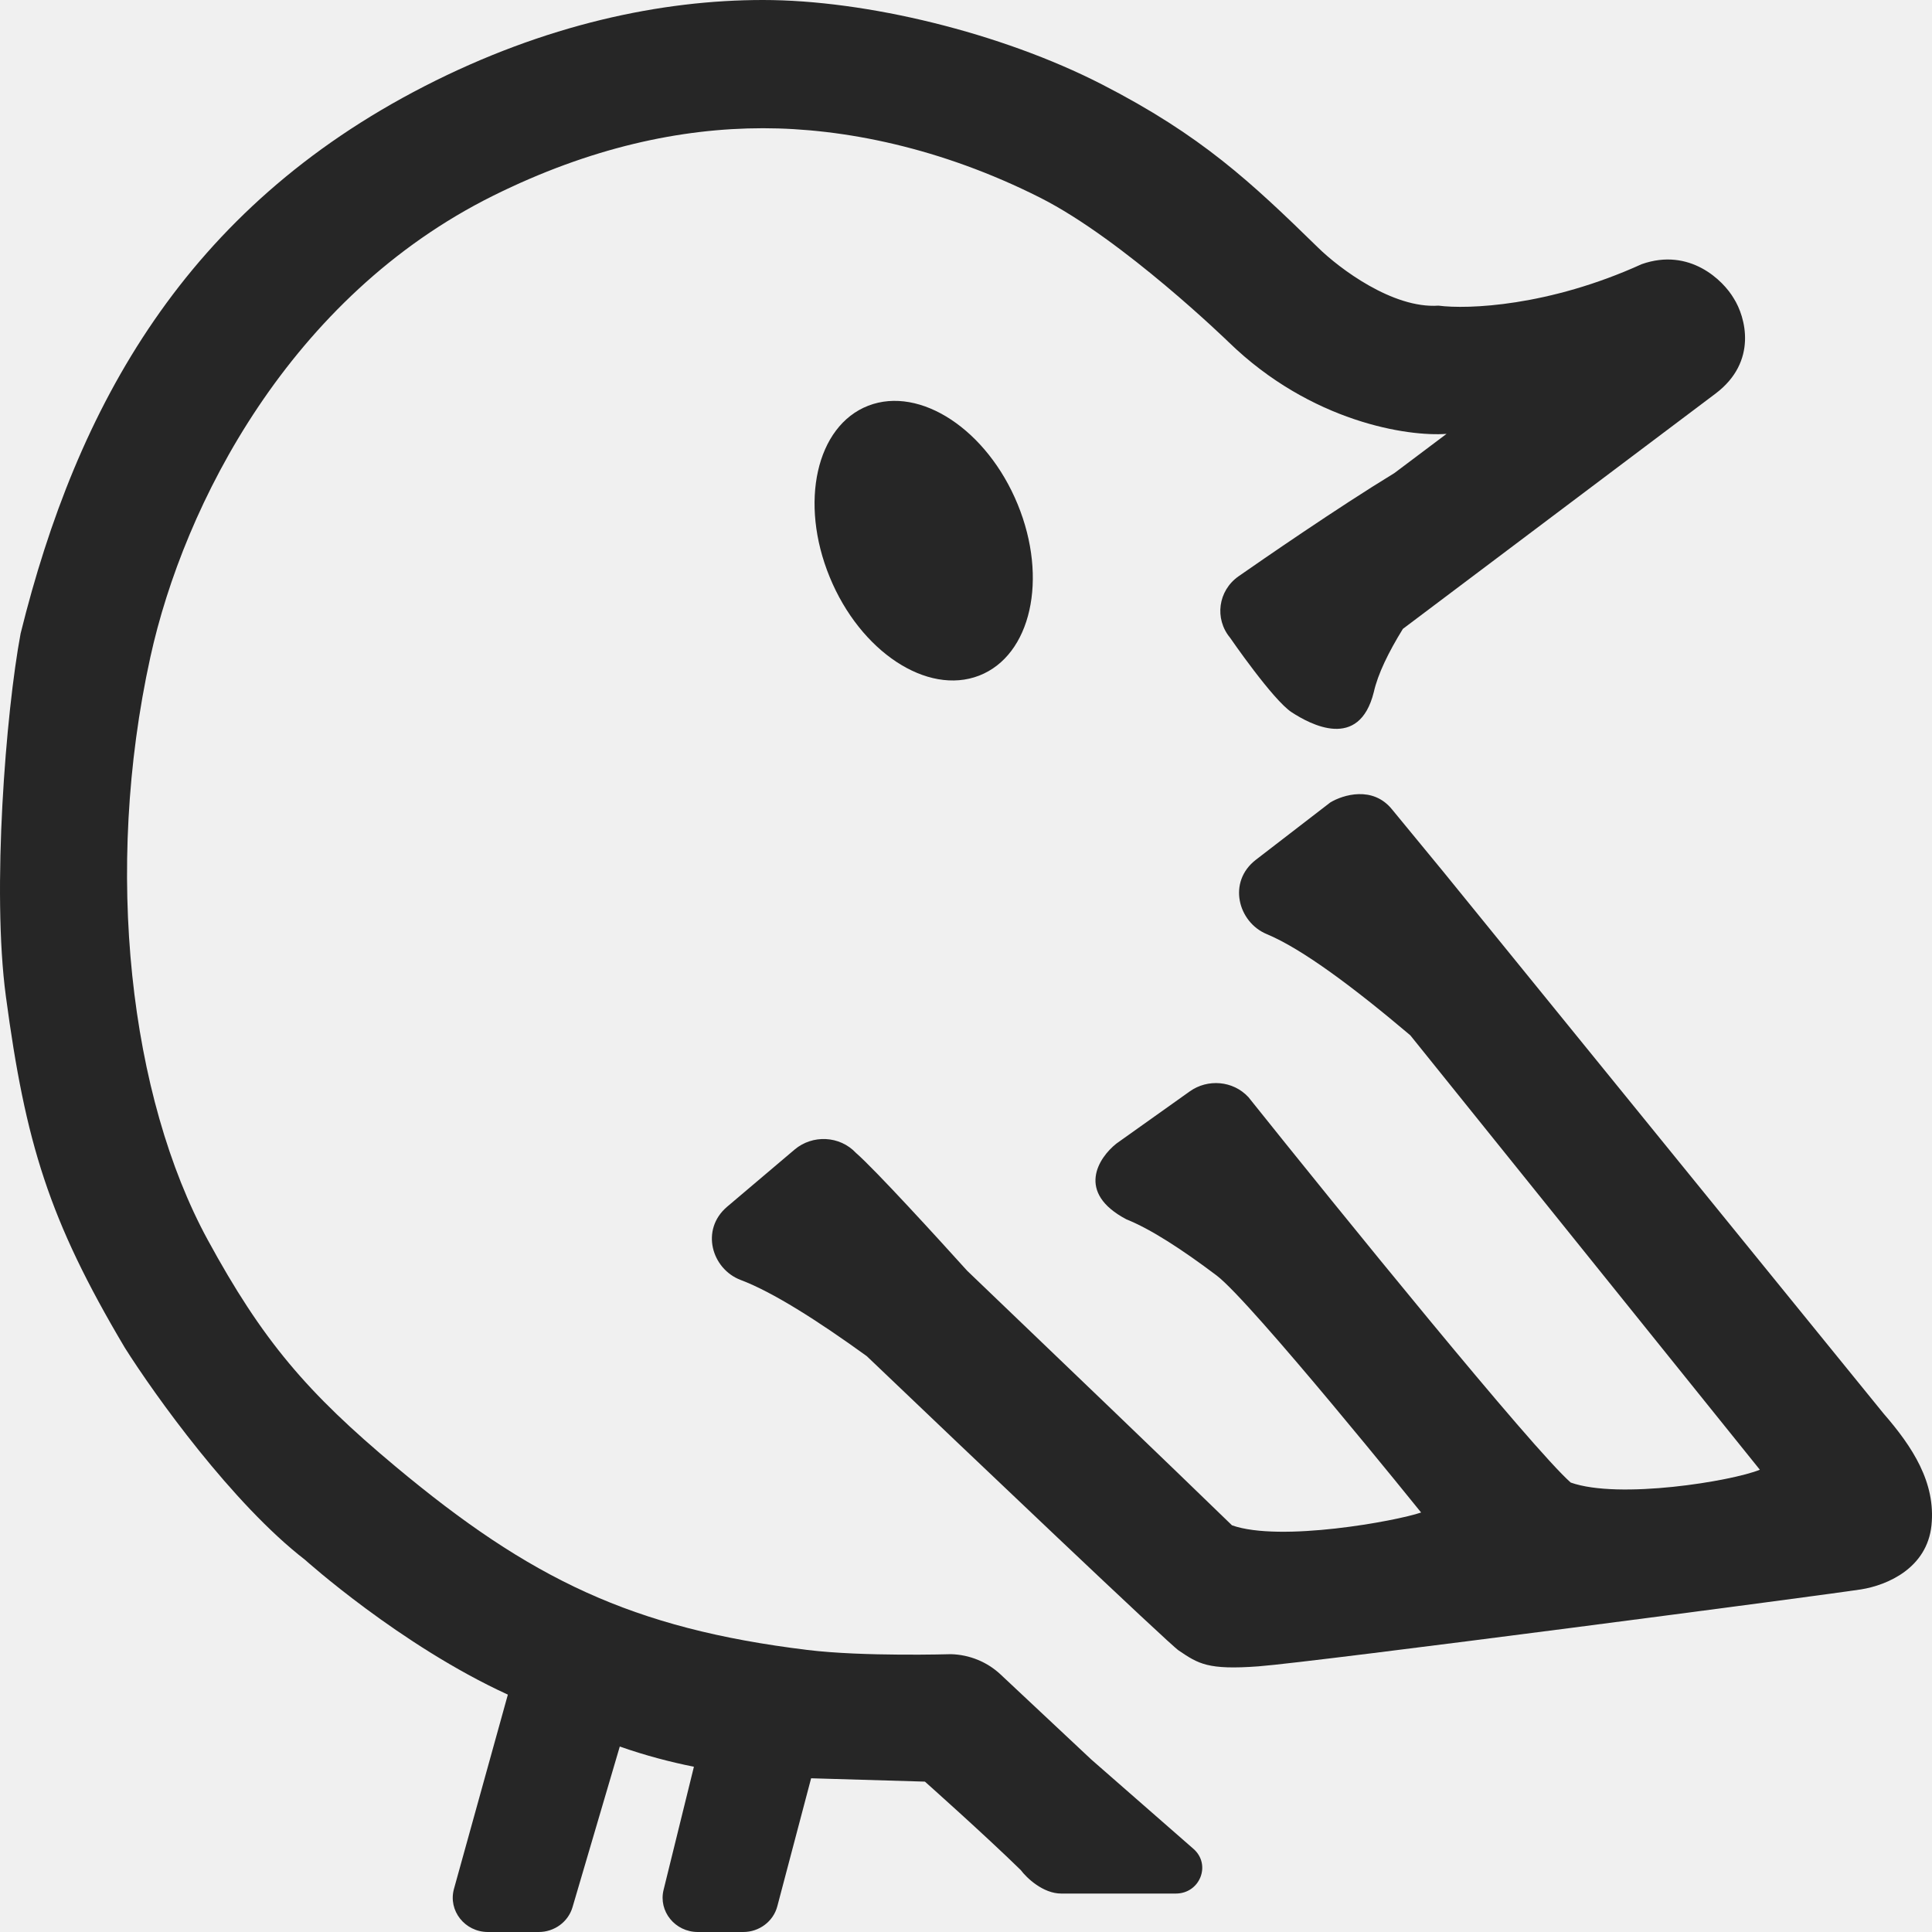
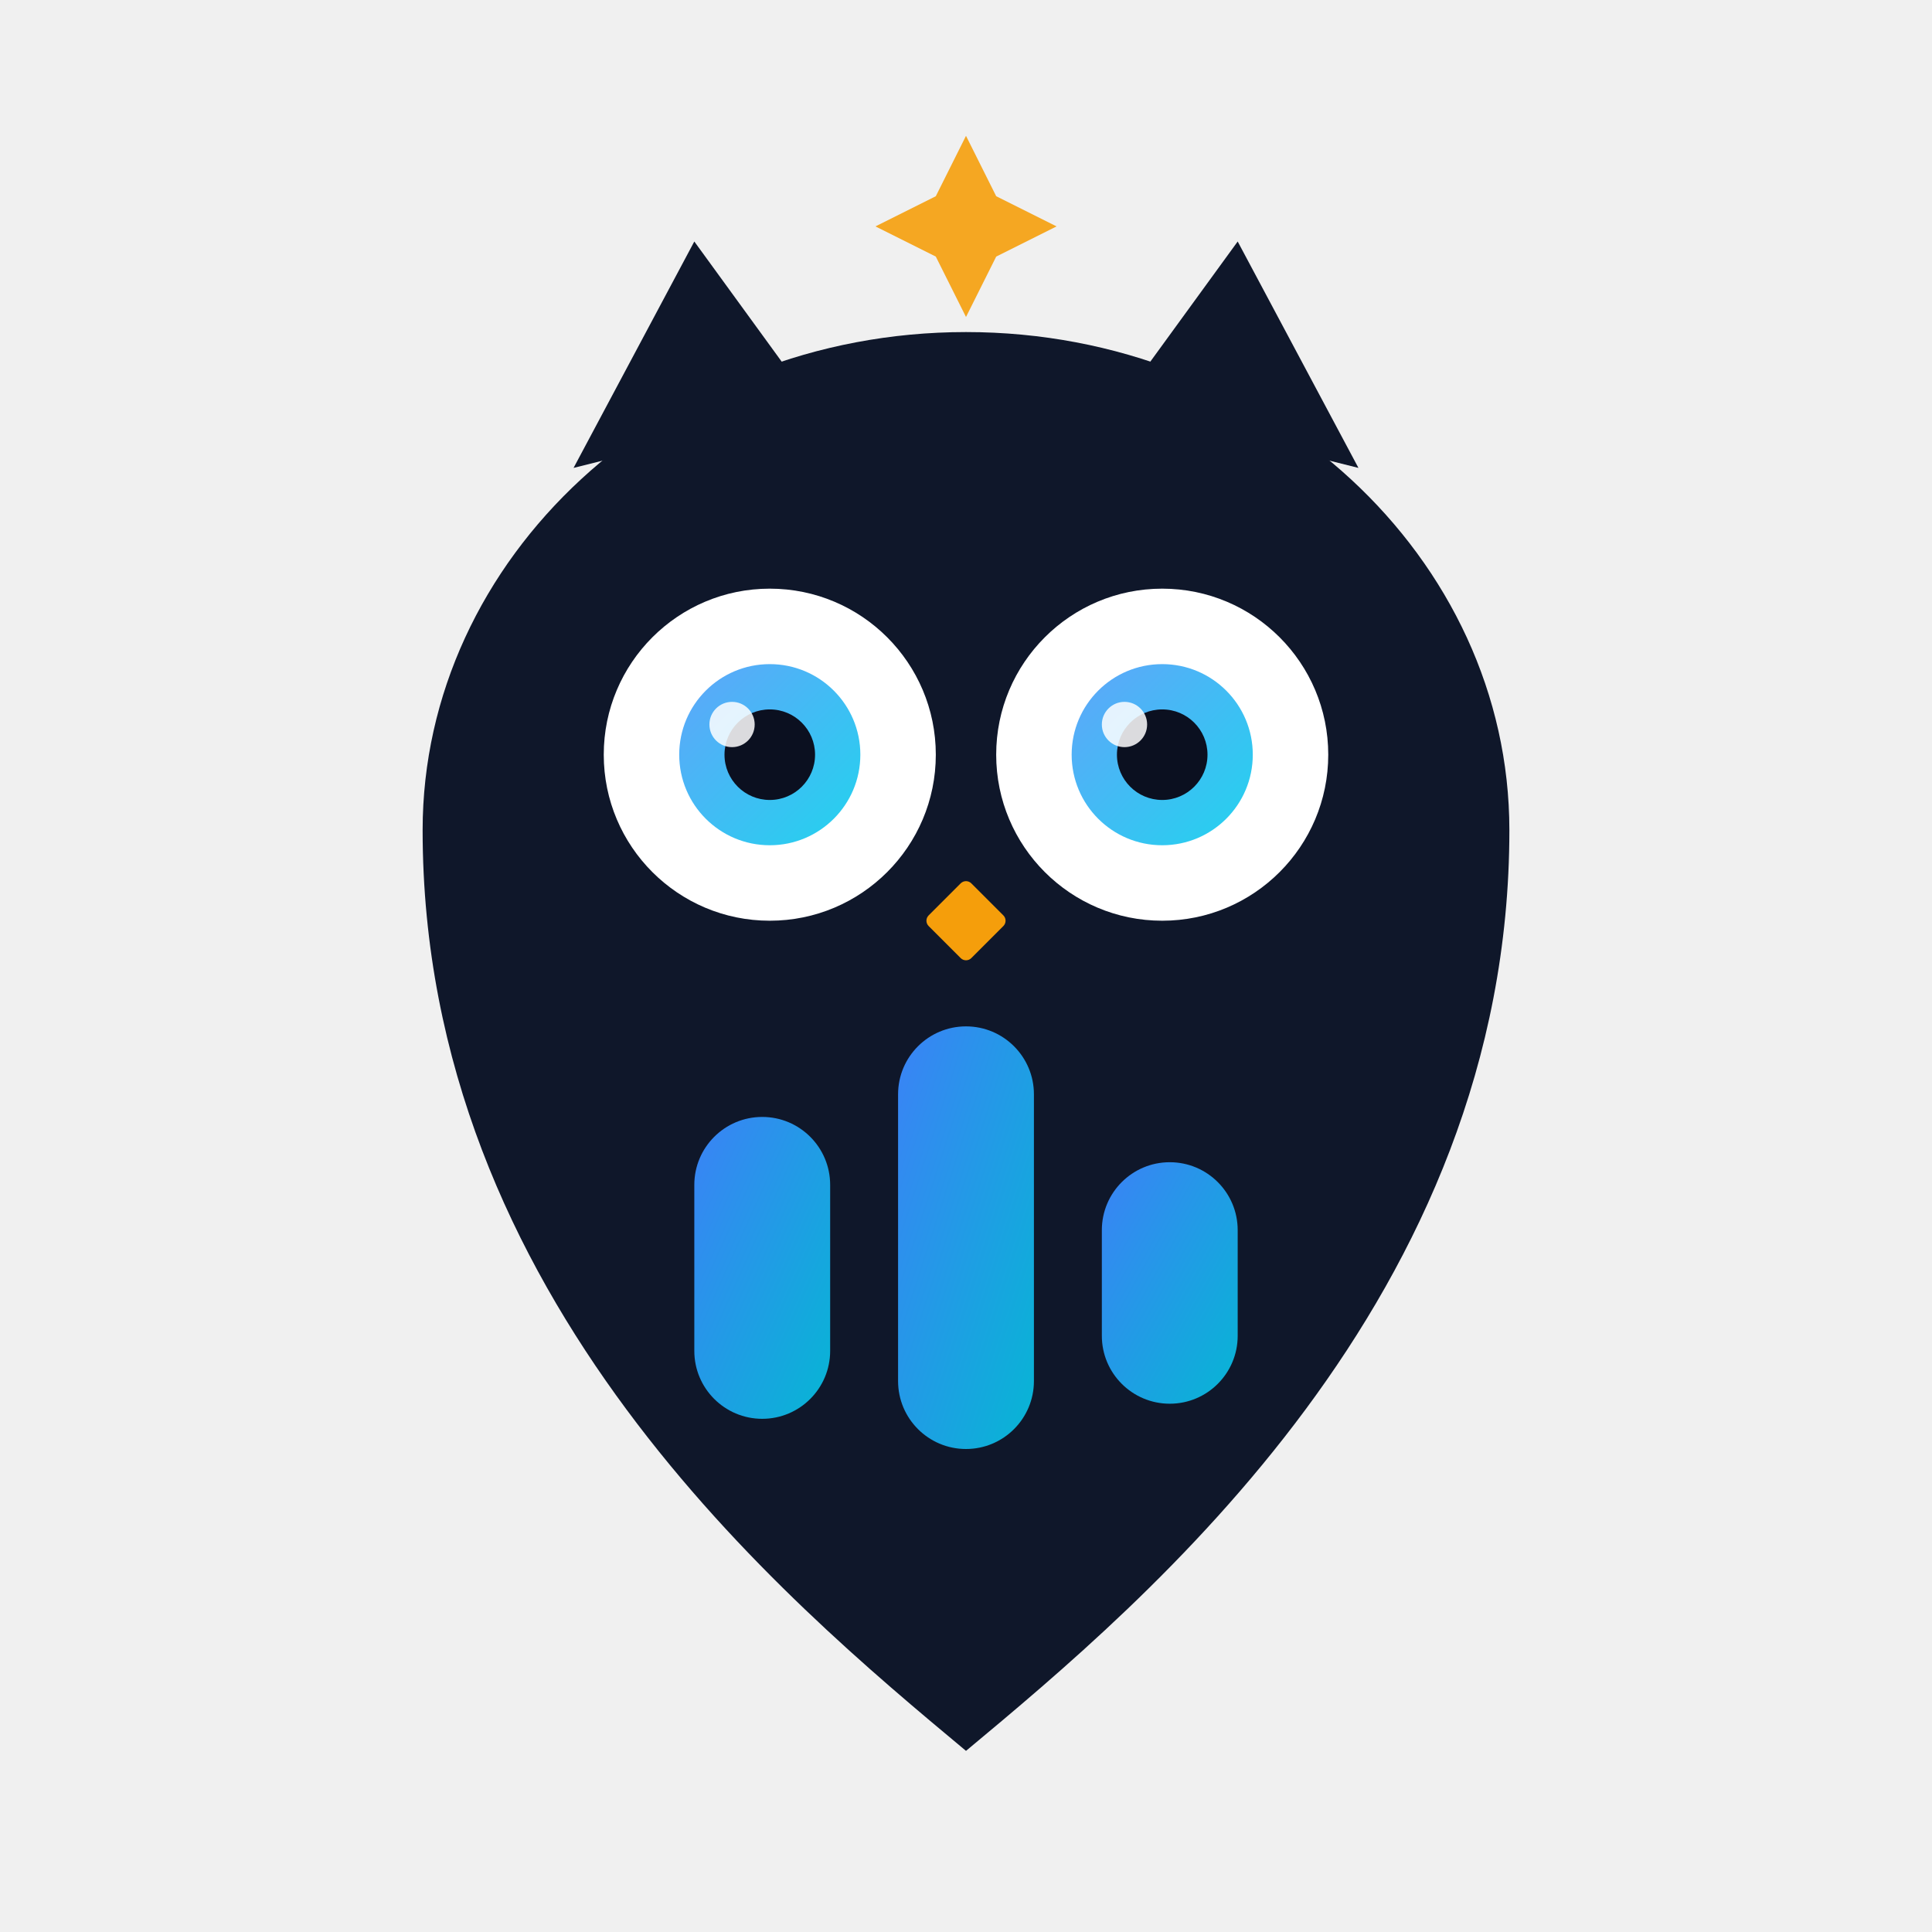
- <svg xmlns="http://www.w3.org/2000/svg" width="30" height="30" viewBox="0 0 30 30" fill="none">
-   <path d="M15.802 7.83C16.278 8.987 16.01 10.178 15.204 10.491C14.398 10.803 13.359 10.119 12.884 8.962C12.408 7.804 12.676 6.613 13.482 6.3C14.288 5.988 15.327 6.673 15.802 7.83Z" fill="#262626" />
-   <path d="M29.25 21.952C29.697 22.466 30.06 23.021 29.992 23.685C29.923 24.349 29.309 24.614 28.899 24.68C28.489 24.747 20.428 25.808 19.54 25.875C18.754 25.933 18.61 25.836 18.303 25.629C18.165 25.54 15.016 22.545 13.459 21.058C12.69 20.502 11.994 20.061 11.503 19.876C11.051 19.706 10.871 19.093 11.292 18.737L12.339 17.85C12.615 17.617 13.038 17.632 13.292 17.903C13.59 18.162 14.566 19.231 15.018 19.732C16.445 21.099 18.185 22.767 19.13 23.685C19.881 23.95 21.68 23.619 22.067 23.486C22.067 23.486 19.431 20.214 18.892 19.806C18.352 19.399 17.868 19.085 17.491 18.934C16.702 18.518 17.059 17.976 17.336 17.757L18.476 16.946C18.752 16.75 19.146 16.778 19.385 17.036C20.803 18.81 23.789 22.491 24.39 23.021C25.141 23.287 26.895 22.999 27.327 22.822L21.899 16.076C21.028 15.339 20.223 14.735 19.668 14.504C19.226 14.32 19.055 13.694 19.502 13.35L20.656 12.461C20.852 12.342 21.317 12.198 21.616 12.569L22.409 13.533L29.25 21.952Z" fill="#262626" />
-   <path d="M11.848 1.991C10.571 1.991 9.164 2.291 7.658 3.039C4.505 4.604 2.856 7.83 2.335 10.202C1.603 13.533 2.02 17.036 3.224 19.25C4.075 20.814 4.766 21.623 6.143 22.773C8.229 24.515 9.813 25.287 12.534 25.62C13.4 25.727 14.767 25.686 14.767 25.686C15.056 25.694 15.331 25.807 15.538 26.002L16.946 27.322L18.532 28.709C18.811 28.953 18.634 29.403 18.258 29.403H16.479C16.196 29.403 15.941 29.16 15.85 29.038C15.285 28.486 14.362 27.665 14.362 27.665L12.595 27.613L12.07 29.601C12.008 29.836 11.79 30 11.541 30H10.836C10.483 30 10.222 29.679 10.304 29.346L10.775 27.434C10.411 27.361 10.022 27.26 9.624 27.12L8.89 29.615C8.823 29.843 8.609 30 8.365 30H7.577C7.218 30 6.956 29.668 7.049 29.331L7.886 26.314C6.211 25.547 4.737 24.221 4.737 24.221C3.612 23.352 2.402 21.663 1.938 20.927C0.758 18.94 0.395 17.744 0.091 15.469C-0.129 13.828 0.091 11.06 0.32 9.837C1.195 6.3 2.884 3.242 6.589 1.34C8.468 0.376 10.277 0 11.848 0C13.447 0 15.545 0.508 17.108 1.309C18.658 2.104 19.425 2.828 20.468 3.846C20.795 4.167 21.627 4.795 22.337 4.746C22.787 4.805 24.047 4.759 25.492 4.102C26.239 3.839 26.759 4.356 26.921 4.632C27.103 4.918 27.301 5.614 26.637 6.113L21.784 9.765C21.561 10.127 21.396 10.463 21.332 10.748C21.105 11.659 20.349 11.25 20.057 11.06C19.765 10.87 19.1 9.902 19.1 9.902C18.856 9.608 18.913 9.172 19.233 8.948C19.588 8.701 20.761 7.889 21.652 7.346L22.462 6.737C21.868 6.782 20.36 6.559 19.077 5.311C19.077 5.311 17.441 3.721 16.152 3.07C14.61 2.292 13.096 1.991 11.848 1.991Z" fill="#262626" />
+ <svg xmlns="http://www.w3.org/2000/svg" viewBox="0 0 256 256">
+   <defs>
+     <linearGradient id="wingGrad" x1="0" y1="0" x2="1" y2="1">
+       <stop offset="0%" stop-color="#3B82F6" />
+       <stop offset="100%" stop-color="#06B6D4" />
+     </linearGradient>
+     <linearGradient id="irisGrad" x1="0" y1="0" x2="1" y2="1">
+       <stop offset="0%" stop-color="#60A5FA" />
+       <stop offset="100%" stop-color="#22D3EE" />
+     </linearGradient>
+   </defs>
+   <g fill="#0F172A">
+     <polygon points="92,32 76,62 108,54" />
+     <polygon points="164,32 148,54 180,62" />
+     <path d="M128 232 C104 212 56 172 56 110 C56 74 88 44 128 44 C168 44 200 74 200 110 C200 172 152 212 128 232 Z" />
+   </g>
+   <circle cx="102" cy="100" r="22" fill="#FFFFFF" />
+   <circle cx="154" cy="100" r="22" fill="#FFFFFF" />
+   <circle cx="102" cy="100" r="12" fill="url(#irisGrad)" />
+   <circle cx="154" cy="100" r="12" fill="url(#irisGrad)" />
+   <circle cx="102" cy="100" r="6" fill="#0B1020" />
+   <circle cx="154" cy="100" r="6" fill="#0B1020" />
+   <circle cx="97" cy="96" r="3" fill="#FFFFFF" opacity="0.85" />
+   <circle cx="149" cy="96" r="3" fill="#FFFFFF" opacity="0.85" />
+   <rect x="124" y="118" width="8" height="8" rx="1" fill="#F59E0B" transform="rotate(45 128 122)" />
+   <rect x="92" y="148" width="18" height="40" rx="9" fill="url(#wingGrad)" />
+   <rect x="119" y="136" width="18" height="56" rx="9" fill="url(#wingGrad)" />
+   <rect x="146" y="154" width="18" height="32" rx="9" fill="url(#wingGrad)" />
+   <path d="M128 18 l4 8 8 4 -8 4 -4 8 -4 -8 -8 -4 8 -4z" fill="#F59E0B" opacity="0.9" />
</svg>
